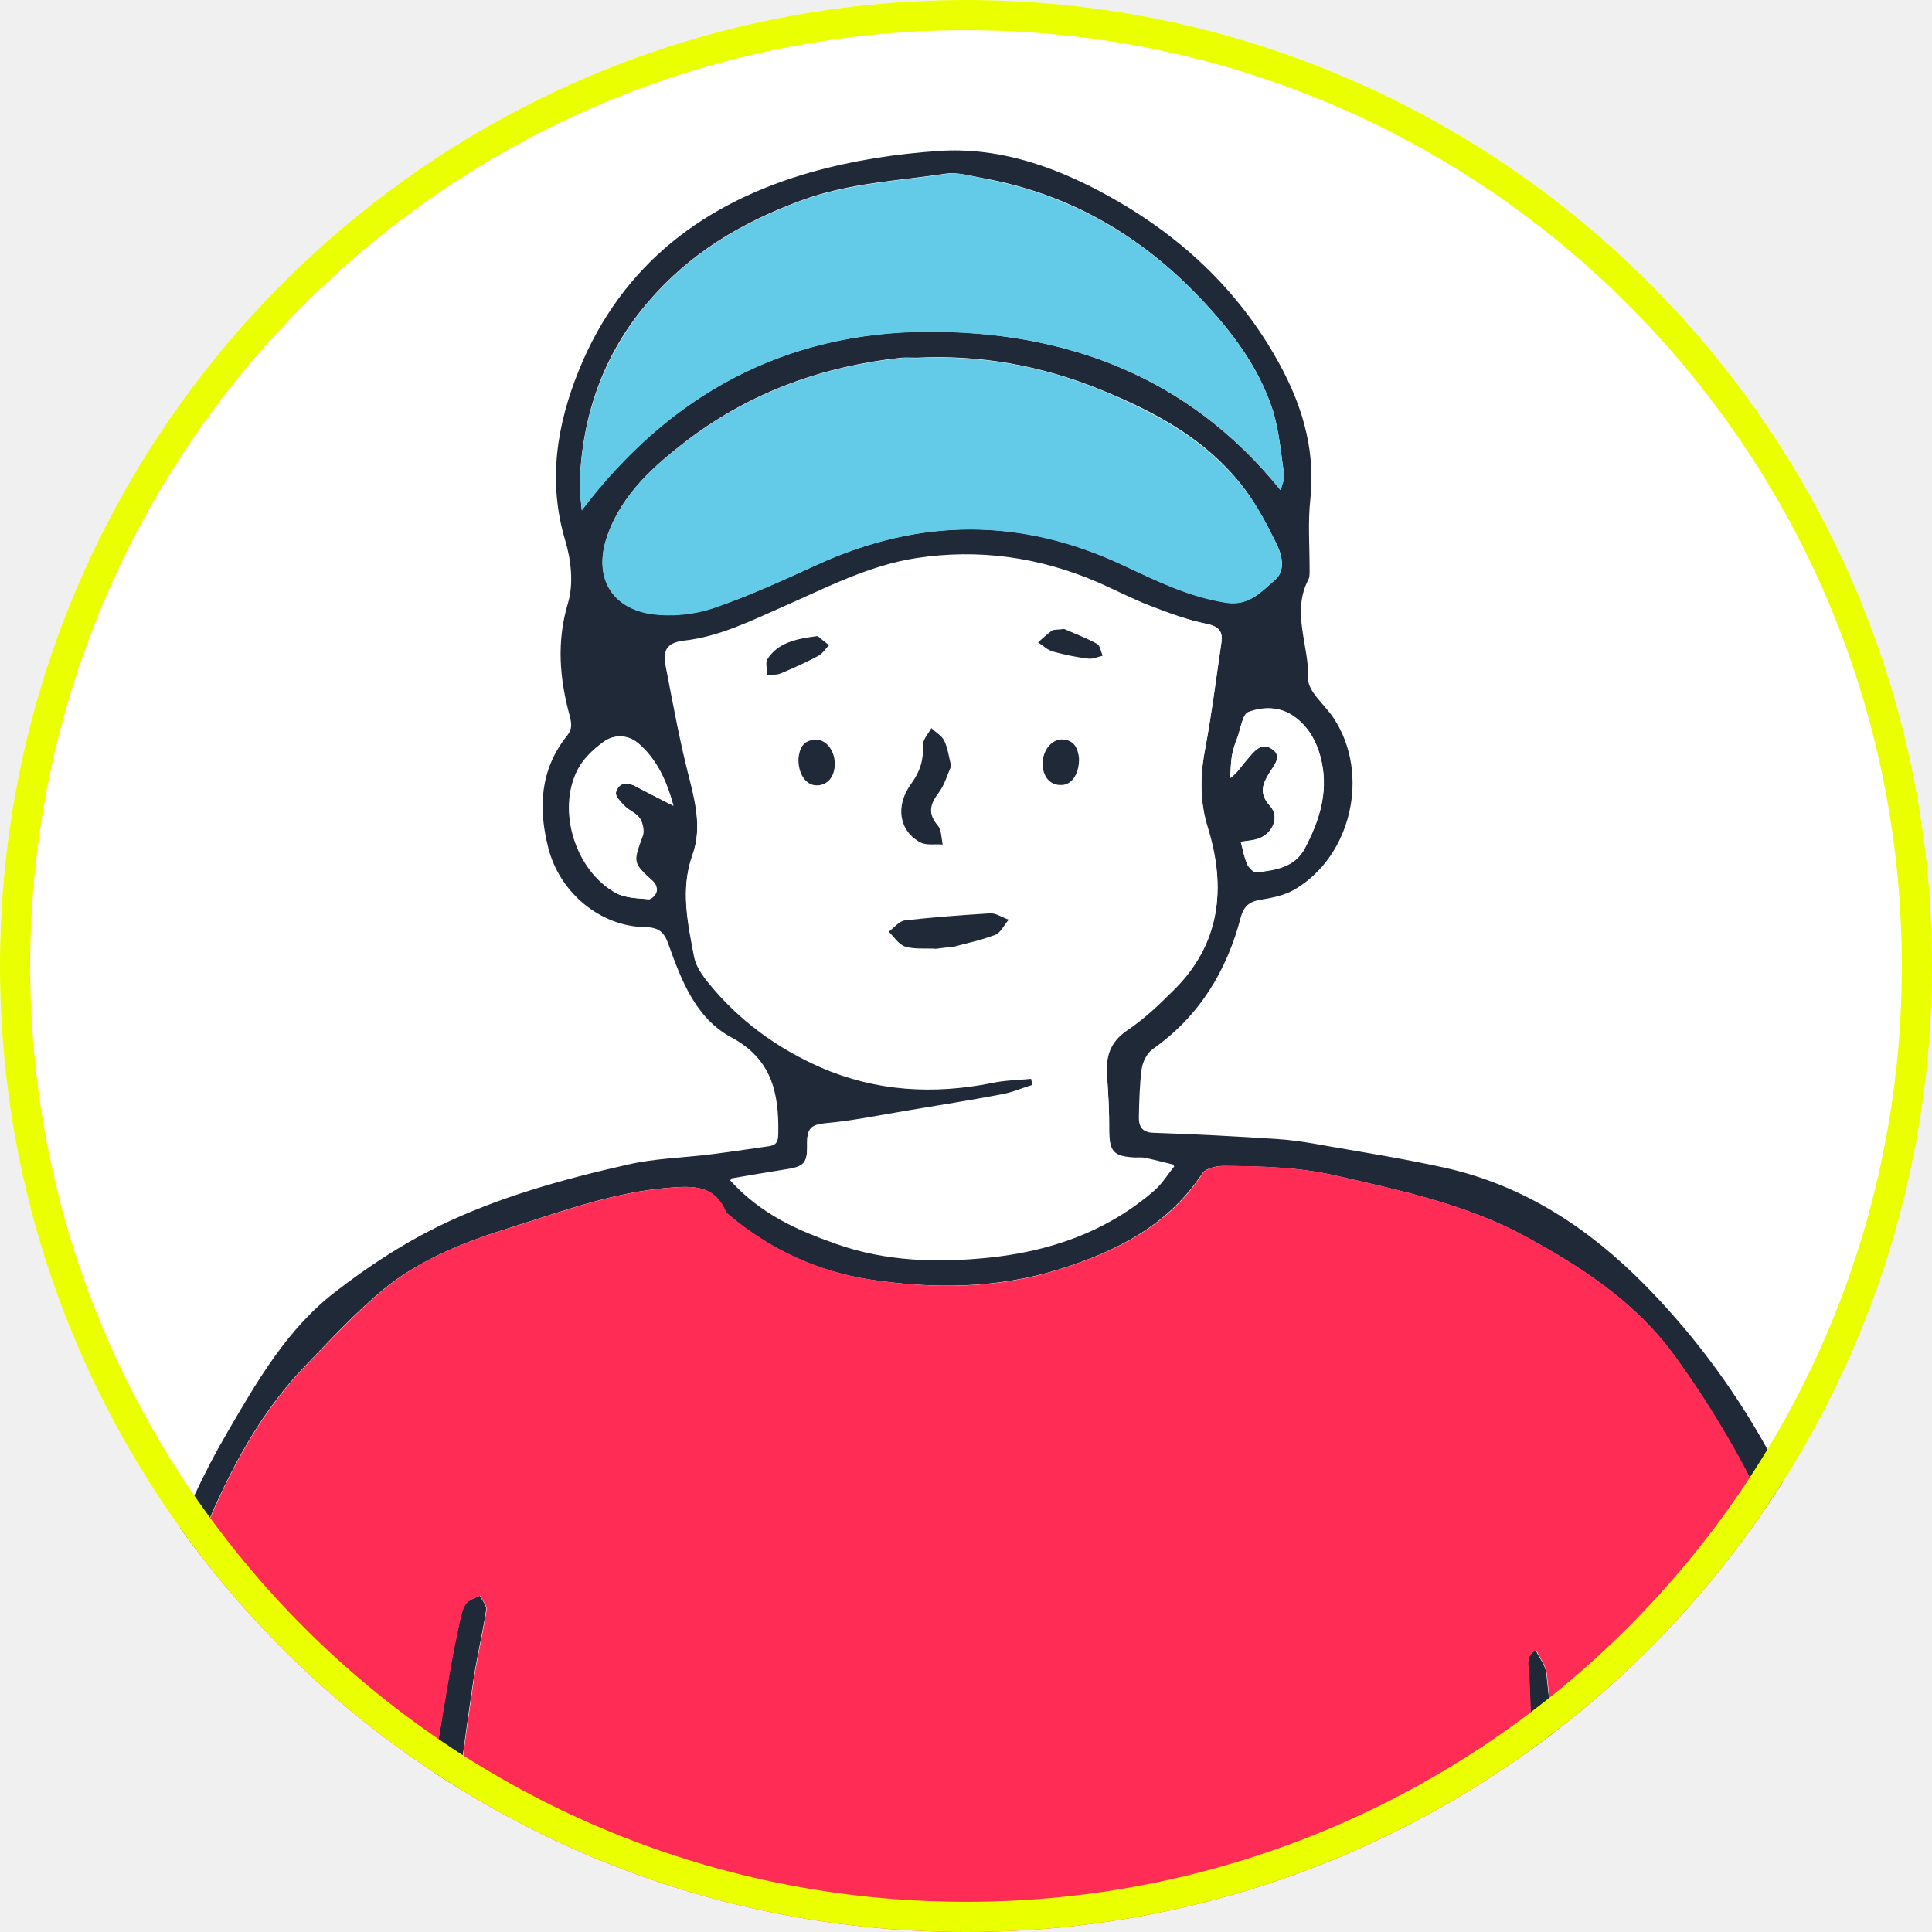
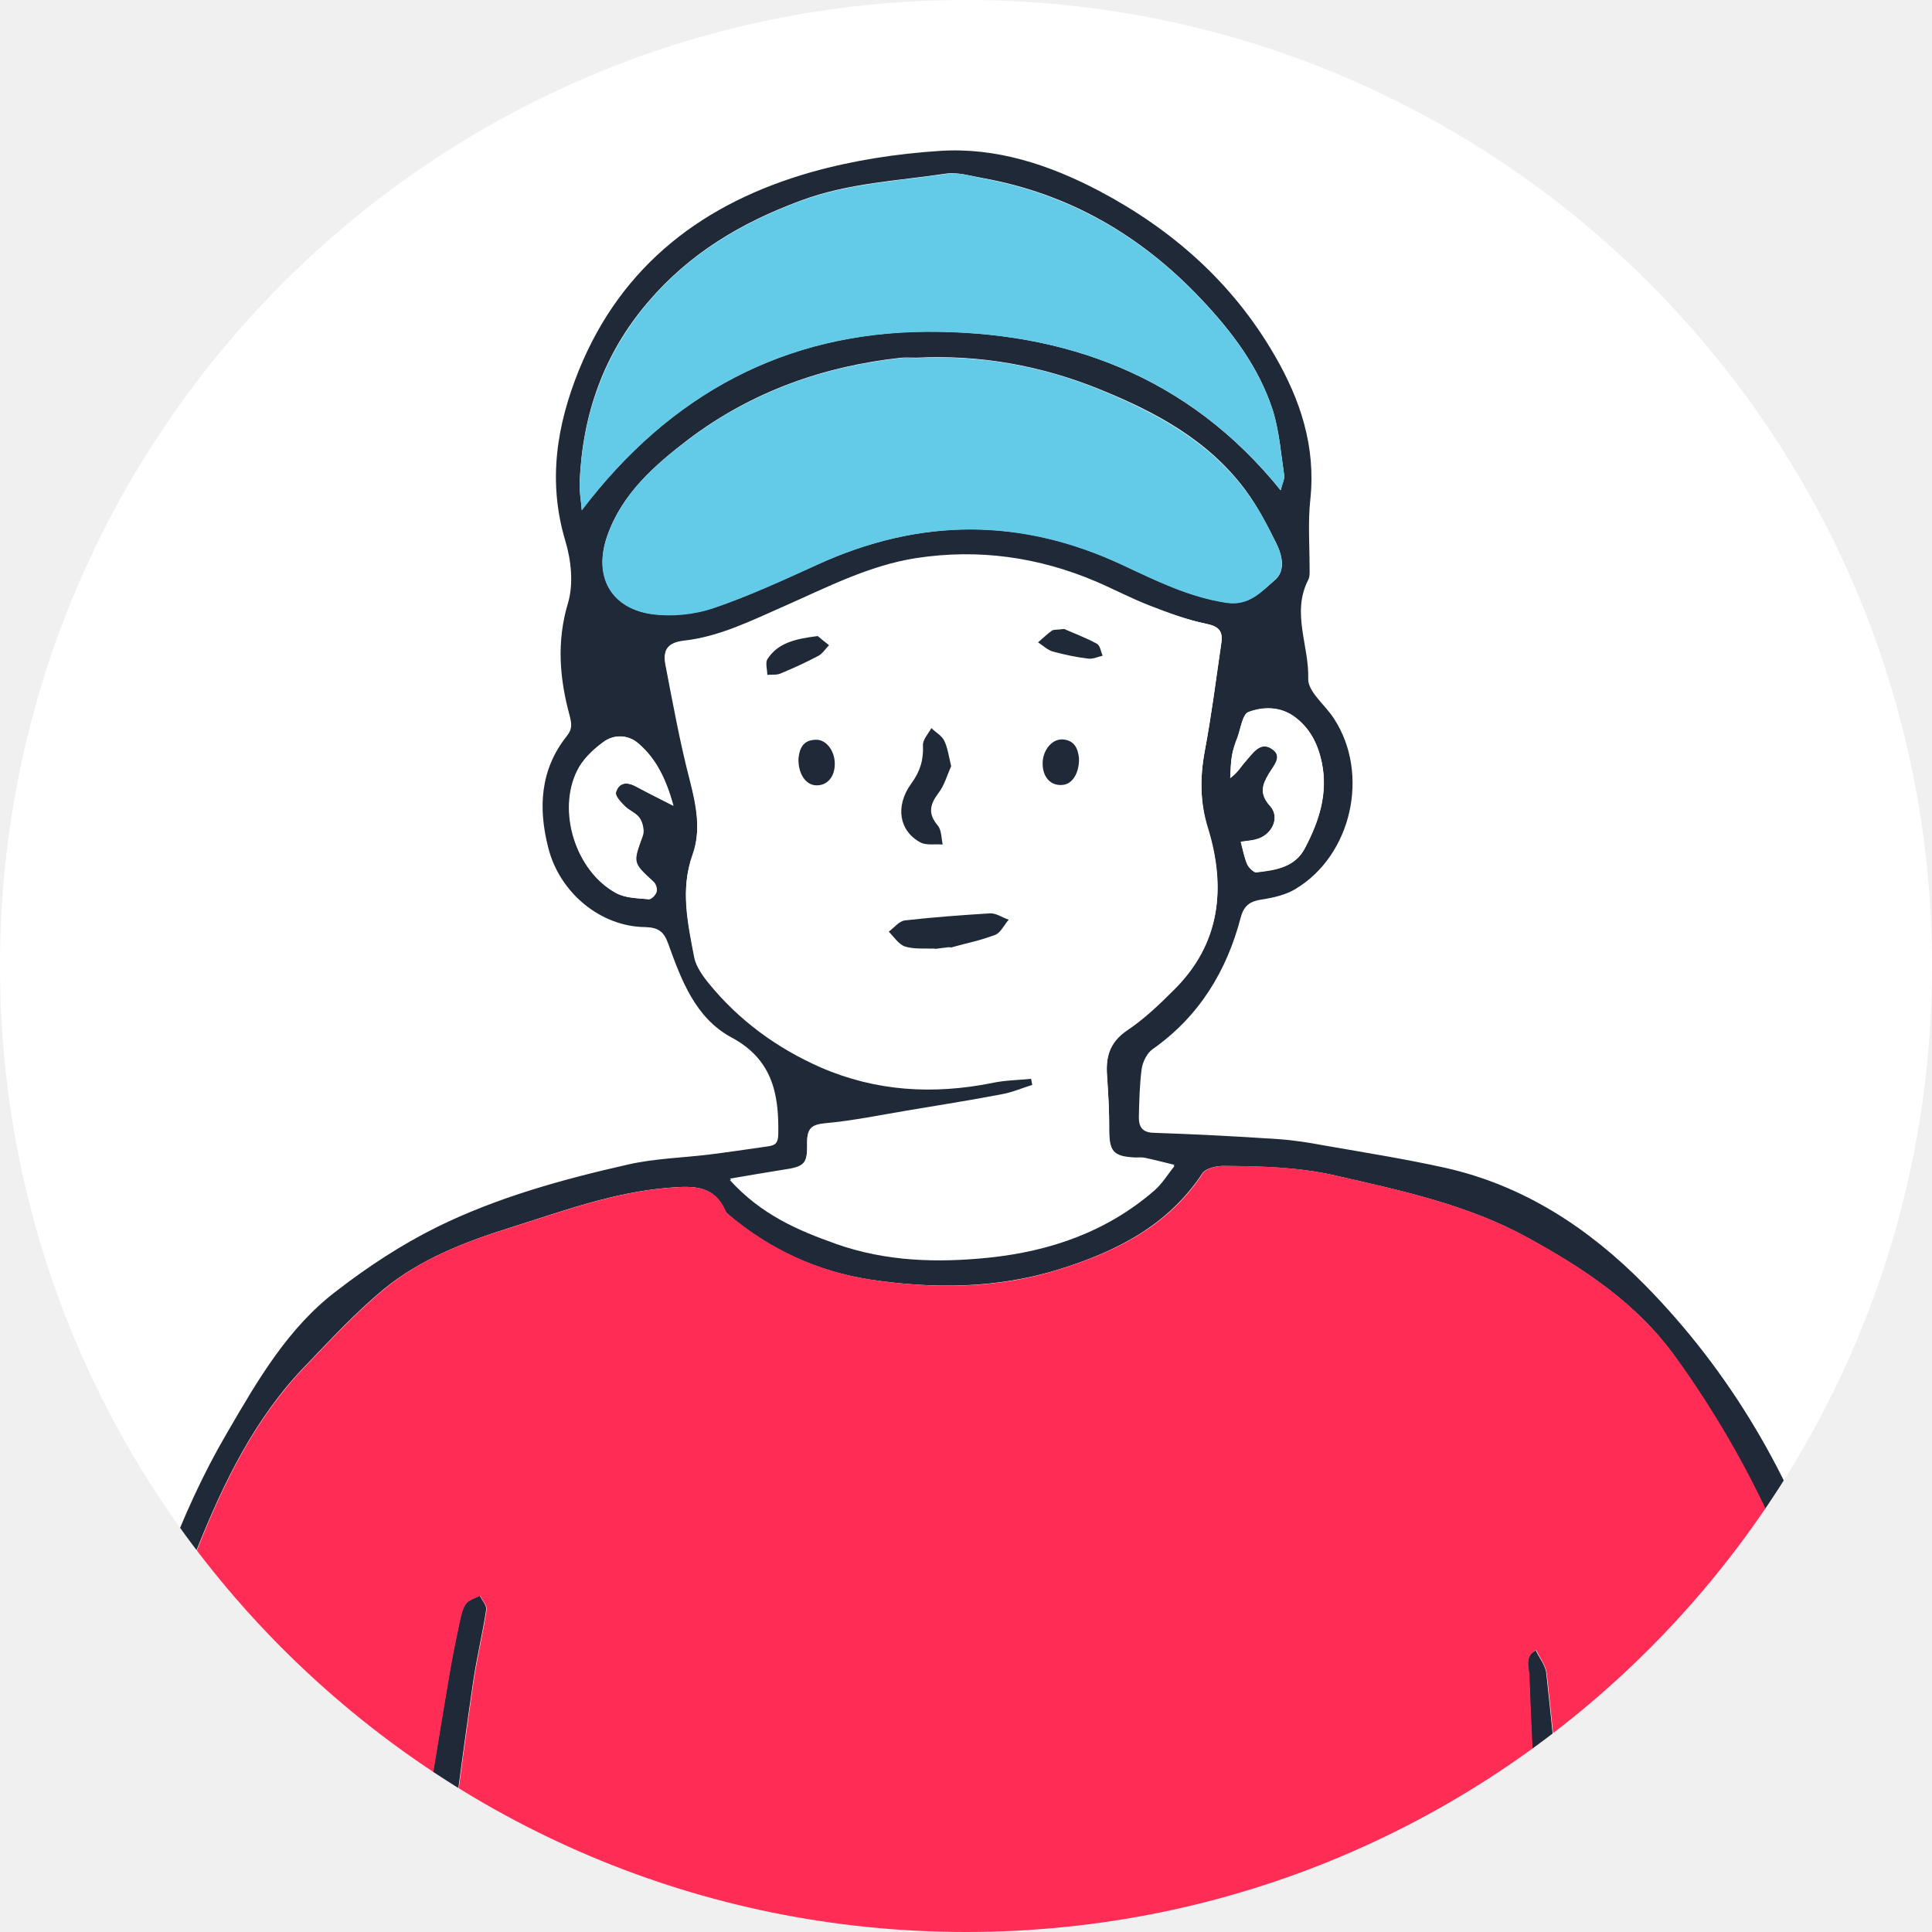
<svg xmlns="http://www.w3.org/2000/svg" width="64" height="64" viewBox="0 0 64 64" fill="none">
  <g clip-path="url(#clip0_116_3208)">
    <rect width="64" height="64" rx="32" fill="white" />
    <path d="M61.894 56.89C62.117 57.591 62.011 58.164 61.357 58.585C61.17 58.702 61.053 58.889 60.866 59.017C60.492 59.286 60.422 59.636 60.434 60.081C60.492 61.6 60.527 63.108 60.504 64.627C60.492 65.024 60.235 65.41 60.095 65.796C60.083 65.784 60.071 65.772 60.048 65.76L59.767 60.957C59.756 60.665 59.674 60.373 59.615 59.975C57.664 61.144 55.724 62.091 53.573 62.488C53.199 62.558 52.825 62.57 52.44 62.558C52.019 62.547 51.879 62.71 51.867 63.131C51.844 64.405 51.785 63.458 51.739 64.732C51.727 65.059 51.727 65.386 51.668 65.702C51.657 65.772 51.622 65.831 51.575 65.901H50.932C50.897 65.866 50.874 65.831 50.862 65.796C50.769 65.562 50.757 65.269 50.769 65.001C50.804 63.108 50.885 63.435 50.874 61.541C50.85 59.531 50.722 57.533 50.652 55.523C50.64 55.23 50.488 54.868 50.874 54.669C50.991 54.927 51.201 55.172 51.224 55.441C51.435 57.358 51.622 59.263 51.774 61.179C51.809 61.647 51.961 61.798 52.405 61.787C53.702 61.752 54.894 61.343 56.063 60.852C57.512 60.256 58.891 59.52 60.13 58.561C61.123 57.802 61.158 57.813 60.854 56.633C59.779 52.414 58.05 48.499 55.49 44.946C54.216 43.17 52.463 42.024 50.617 41.008C48.63 39.909 46.421 39.441 44.224 38.939C42.997 38.658 41.758 38.635 40.519 38.623C40.285 38.623 39.935 38.705 39.83 38.869C38.684 40.599 36.99 41.452 35.085 42.048C33.016 42.69 30.924 42.702 28.82 42.387C27.079 42.118 25.513 41.405 24.157 40.26C24.122 40.224 24.064 40.189 24.041 40.143C23.655 39.255 22.989 39.278 22.124 39.348C20.312 39.5 18.641 40.119 16.935 40.657C15.439 41.124 13.943 41.697 12.716 42.702C11.781 43.474 10.951 44.373 10.11 45.25C8.438 46.98 7.41 49.106 6.534 51.292C5.821 53.068 5.213 54.892 4.816 56.773C4.745 57.124 4.862 57.264 5.073 57.451C6.136 58.421 7.34 59.181 8.637 59.788C9.934 60.408 11.243 60.98 12.681 61.179C12.809 61.203 12.95 61.249 13.078 61.261C13.815 61.331 13.908 61.249 14.037 60.525C14.329 58.818 14.598 57.112 14.89 55.406C14.983 54.845 15.1 54.295 15.217 53.735C15.264 53.524 15.31 53.291 15.427 53.127C15.521 52.998 15.731 52.94 15.895 52.858C15.965 53.01 16.128 53.185 16.105 53.325C15.988 54.097 15.801 54.868 15.684 55.639C15.451 57.217 15.24 58.807 15.03 60.384C14.843 61.787 14.679 63.178 14.492 64.58C14.434 65.012 14.352 65.457 14.27 65.889H13.581C13.592 65.246 13.639 64.615 13.662 63.972C13.662 63.914 13.698 63.867 13.709 63.82C13.744 63.306 13.779 62.792 13.815 62.278C13.359 62.196 12.903 62.114 12.447 62.021C10.168 61.553 8.088 60.618 6.171 59.321C6.066 59.239 5.949 59.169 5.832 59.099C5.786 59.075 5.727 59.075 5.622 59.04L4.71 64.054C4.687 64.054 4.664 64.066 4.64 64.066C4.605 63.762 4.512 63.446 4.523 63.142C4.617 61.764 4.71 60.384 4.874 59.017C4.921 58.585 4.897 58.269 4.558 58.012C3.962 57.556 3.904 56.995 4.103 56.294C4.921 53.209 5.914 50.205 7.539 47.435C8.532 45.729 9.537 43.988 11.138 42.772C12.178 41.966 13.3 41.23 14.481 40.645C16.479 39.663 18.63 39.068 20.803 38.577C21.668 38.378 22.58 38.355 23.468 38.249C24.111 38.168 24.753 38.074 25.396 37.981C25.665 37.946 25.782 37.899 25.782 37.536C25.805 36.193 25.56 35.071 24.216 34.358C23.035 33.715 22.568 32.464 22.136 31.261C21.995 30.863 21.808 30.723 21.376 30.711C19.903 30.7 18.536 29.578 18.162 28.082C17.823 26.761 17.893 25.487 18.781 24.377C18.968 24.143 18.933 23.968 18.875 23.723C18.536 22.484 18.431 21.257 18.817 19.971C19.003 19.34 18.922 18.557 18.723 17.902C18.139 15.939 18.442 14.081 19.179 12.258C20.605 8.752 23.339 6.706 26.88 5.701C28.248 5.316 29.685 5.094 31.111 5C32.993 4.872 34.757 5.456 36.405 6.321C38.836 7.606 40.823 9.359 42.214 11.755C43.078 13.239 43.593 14.794 43.406 16.547C43.324 17.295 43.382 18.066 43.382 18.814C43.382 18.943 43.394 19.106 43.336 19.211C42.775 20.298 43.371 21.397 43.336 22.484C43.324 22.916 43.897 23.349 44.189 23.804C45.381 25.628 44.785 28.327 42.915 29.449C42.588 29.648 42.167 29.741 41.781 29.8C41.407 29.858 41.209 29.998 41.103 30.384C40.636 32.172 39.724 33.668 38.182 34.755C37.995 34.884 37.854 35.176 37.819 35.41C37.749 35.947 37.738 36.485 37.726 37.022C37.726 37.326 37.843 37.513 38.205 37.525C39.584 37.572 40.963 37.642 42.342 37.735C42.856 37.77 43.371 37.852 43.873 37.946C45.206 38.179 46.538 38.39 47.858 38.682C50.476 39.266 52.627 40.68 54.485 42.562C57.337 45.46 59.323 48.885 60.609 52.73C61.041 54.12 61.45 55.511 61.894 56.89ZM43.23 28.093C43.686 27.217 43.99 26.294 43.791 25.277C43.663 24.646 43.394 24.097 42.845 23.723C42.377 23.395 41.828 23.419 41.361 23.594C41.162 23.664 41.103 24.132 40.998 24.424C40.928 24.622 40.846 24.833 40.811 25.043C40.764 25.289 40.764 25.534 40.753 25.779C41.01 25.593 41.115 25.382 41.279 25.207C41.501 24.95 41.758 24.541 42.144 24.821C42.506 25.067 42.19 25.382 42.027 25.651C41.816 26.002 41.711 26.305 42.073 26.703C42.424 27.088 42.132 27.684 41.606 27.813C41.454 27.848 41.302 27.86 41.103 27.895C41.185 28.175 41.22 28.409 41.314 28.631C41.372 28.748 41.536 28.923 41.629 28.9C42.249 28.83 42.903 28.736 43.23 28.093ZM42.424 16.243C42.483 15.998 42.553 15.869 42.541 15.752C42.436 15.027 42.377 14.291 42.167 13.602C41.7 12.152 40.8 10.972 39.759 9.874C37.773 7.782 35.4 6.414 32.56 5.9C32.163 5.83 31.742 5.701 31.357 5.748C29.744 5.994 28.119 6.052 26.518 6.648C24.531 7.384 22.837 8.401 21.469 10.002C19.997 11.72 19.296 13.719 19.202 15.963C19.191 16.278 19.249 16.582 19.272 16.897C22.206 13.029 26.027 11.019 30.702 10.984C35.272 10.972 39.362 12.445 42.424 16.243ZM42.237 19.211C42.599 18.896 42.471 18.382 42.272 17.984C41.968 17.377 41.653 16.769 41.255 16.231C40.028 14.583 38.287 13.649 36.44 12.9C34.489 12.106 32.455 11.743 30.352 11.849C30.188 11.849 30.024 11.837 29.861 11.849C27.278 12.129 24.905 12.971 22.813 14.548C21.68 15.413 20.616 16.348 20.125 17.727C19.646 19.083 20.242 20.135 21.575 20.333C22.252 20.427 23 20.345 23.643 20.135C24.823 19.737 25.945 19.211 27.079 18.697C30.468 17.154 33.834 17.131 37.212 18.721C38.31 19.235 39.397 19.772 40.624 19.959C41.384 20.076 41.793 19.585 42.237 19.211ZM40.461 21.292C40.519 20.894 40.355 20.742 39.946 20.661C39.315 20.532 38.708 20.298 38.1 20.065C37.492 19.831 36.919 19.527 36.324 19.27C34.407 18.452 32.42 18.171 30.352 18.487C28.774 18.732 27.371 19.468 25.934 20.1C24.87 20.567 23.819 21.093 22.65 21.222C22.065 21.292 21.96 21.572 22.054 22.016C22.311 23.29 22.545 24.564 22.86 25.826C23.07 26.668 23.234 27.486 22.942 28.304C22.533 29.449 22.79 30.559 23 31.67C23.059 31.974 23.258 32.266 23.468 32.511C24.473 33.762 25.735 34.673 27.196 35.316C29.031 36.122 30.912 36.228 32.864 35.83C33.285 35.748 33.729 35.737 34.161 35.69C34.173 35.772 34.196 35.854 34.208 35.935C33.858 36.041 33.519 36.193 33.168 36.251C32.128 36.45 31.088 36.613 30.048 36.788C29.136 36.941 28.236 37.127 27.325 37.209C26.857 37.256 26.74 37.396 26.74 37.84C26.752 38.565 26.647 38.647 25.922 38.752C25.396 38.834 24.87 38.927 24.181 39.044C25.233 40.201 26.436 40.715 27.698 41.159C29.346 41.744 31.053 41.791 32.759 41.615C34.781 41.405 36.674 40.762 38.24 39.395C38.497 39.173 38.684 38.857 38.906 38.588C38.579 38.507 38.264 38.425 37.936 38.355C37.831 38.331 37.726 38.343 37.609 38.343C36.873 38.308 36.744 38.144 36.744 37.385C36.744 36.8 36.709 36.204 36.674 35.62C36.627 34.989 36.756 34.474 37.34 34.089C37.901 33.715 38.392 33.236 38.883 32.757C40.426 31.237 40.624 29.402 40.017 27.427C39.748 26.574 39.748 25.733 39.911 24.856C40.133 23.699 40.285 22.495 40.461 21.292ZM22.299 26.691C22.065 25.814 21.727 25.125 21.119 24.611C20.78 24.33 20.312 24.33 19.974 24.587C19.634 24.833 19.296 25.16 19.12 25.522C18.442 26.878 19.074 28.853 20.394 29.578C20.71 29.753 21.119 29.753 21.481 29.788C21.563 29.8 21.703 29.636 21.738 29.543C21.762 29.449 21.703 29.274 21.633 29.204C20.944 28.573 20.955 28.584 21.282 27.684C21.341 27.521 21.282 27.264 21.189 27.112C21.084 26.936 20.838 26.855 20.686 26.703C20.558 26.574 20.359 26.364 20.394 26.247C20.488 25.931 20.745 25.885 21.049 26.048C21.399 26.235 21.75 26.411 22.299 26.691Z" fill="#1F2937" />
    <path d="M60.868 56.622C61.172 57.802 61.137 57.791 60.144 58.55C58.893 59.508 57.526 60.245 56.077 60.841C54.896 61.332 53.704 61.729 52.419 61.776C51.975 61.788 51.823 61.636 51.788 61.168C51.636 59.251 51.449 57.335 51.238 55.43C51.203 55.161 51.005 54.916 50.888 54.658C50.502 54.857 50.654 55.219 50.666 55.512C50.736 57.522 50.864 59.52 50.888 61.53C50.911 63.424 50.818 63.096 50.783 64.99C50.783 65.258 50.783 65.551 50.876 65.784C50.888 65.82 50.911 65.855 50.946 65.89H14.284C14.378 65.457 14.448 65.025 14.506 64.581C14.693 63.19 14.857 61.788 15.044 60.385C15.254 58.807 15.465 57.218 15.698 55.64C15.815 54.869 16.002 54.097 16.119 53.326C16.142 53.186 15.979 53.022 15.909 52.859C15.745 52.941 15.535 52.999 15.441 53.127C15.324 53.291 15.278 53.525 15.231 53.735C15.114 54.296 14.997 54.846 14.904 55.406C14.611 57.113 14.343 58.819 14.051 60.525C13.934 61.25 13.829 61.32 13.092 61.262C12.964 61.25 12.823 61.203 12.695 61.18C11.257 60.981 9.948 60.397 8.651 59.789C7.354 59.17 6.15 58.422 5.087 57.452C4.876 57.265 4.748 57.113 4.83 56.774C5.227 54.892 5.835 53.069 6.548 51.293C7.424 49.096 8.453 46.98 10.124 45.251C10.965 44.374 11.795 43.474 12.73 42.703C13.957 41.686 15.441 41.125 16.949 40.657C18.655 40.12 20.326 39.501 22.138 39.349C23.003 39.279 23.669 39.255 24.055 40.143C24.078 40.19 24.125 40.225 24.171 40.26C25.527 41.394 27.105 42.118 28.834 42.387C30.938 42.703 33.03 42.703 35.099 42.048C37.004 41.452 38.71 40.599 39.844 38.869C39.949 38.706 40.299 38.624 40.533 38.624C41.772 38.624 43.011 38.659 44.238 38.94C46.435 39.442 48.644 39.91 50.631 41.008C52.489 42.025 54.23 43.182 55.504 44.947C58.063 48.476 59.793 52.403 60.868 56.622Z" fill="#FF2D55" />
    <path d="M60.051 65.772L60.063 65.889H51.578C51.625 65.831 51.66 65.761 51.672 65.691C51.742 65.375 51.742 65.048 51.742 64.72C51.788 63.447 51.847 64.393 51.87 63.119C51.882 62.699 52.022 62.535 52.443 62.547C52.817 62.558 53.203 62.547 53.577 62.477C55.727 62.079 57.667 61.144 59.619 59.964C59.689 60.361 59.771 60.653 59.771 60.946C59.817 62.196 59.806 63.435 59.876 64.685C59.888 65.059 59.677 65.48 60.051 65.772Z" fill="white" />
    <path d="M59.766 60.969L60.046 65.772C59.672 65.48 59.883 65.059 59.871 64.709C59.801 63.458 59.801 62.208 59.766 60.969Z" fill="#1F2937" />
    <path d="M43.789 25.277C43.999 26.294 43.695 27.217 43.228 28.093C42.9 28.725 42.246 28.818 41.627 28.888C41.533 28.9 41.358 28.736 41.311 28.619C41.218 28.409 41.171 28.164 41.101 27.883C41.288 27.848 41.451 27.848 41.603 27.801C42.129 27.673 42.421 27.077 42.071 26.691C41.708 26.294 41.813 25.99 42.024 25.639C42.176 25.37 42.503 25.055 42.141 24.809C41.755 24.541 41.51 24.95 41.276 25.195C41.124 25.37 41.007 25.581 40.75 25.768C40.773 25.522 40.773 25.265 40.808 25.032C40.843 24.821 40.914 24.611 40.995 24.412C41.101 24.12 41.159 23.652 41.358 23.582C41.825 23.407 42.374 23.395 42.842 23.711C43.391 24.097 43.66 24.658 43.789 25.277Z" fill="white" />
    <path d="M42.543 15.751C42.566 15.868 42.484 15.997 42.426 16.242C39.364 12.444 35.273 10.971 30.704 10.995C26.029 11.018 22.207 13.04 19.274 16.908C19.251 16.593 19.181 16.277 19.204 15.973C19.297 13.741 20.01 11.743 21.471 10.013C22.838 8.412 24.533 7.395 26.52 6.659C28.109 6.074 29.734 6.004 31.358 5.759C31.744 5.701 32.165 5.829 32.562 5.911C35.402 6.437 37.774 7.792 39.761 9.884C40.801 10.983 41.701 12.163 42.169 13.613C42.379 14.29 42.426 15.027 42.543 15.751Z" fill="#63CBE8" />
    <path d="M42.269 17.984C42.467 18.37 42.596 18.896 42.234 19.212C41.79 19.597 41.38 20.088 40.621 19.971C39.394 19.784 38.307 19.247 37.208 18.732C33.831 17.143 30.465 17.155 27.076 18.709C25.942 19.223 24.808 19.749 23.64 20.146C22.997 20.369 22.237 20.439 21.571 20.345C20.239 20.146 19.631 19.095 20.122 17.739C20.613 16.348 21.676 15.413 22.81 14.56C24.902 12.982 27.274 12.141 29.857 11.861C30.021 11.837 30.184 11.861 30.348 11.861C32.463 11.755 34.497 12.118 36.437 12.912C38.283 13.672 40.025 14.607 41.252 16.243C41.661 16.769 41.977 17.377 42.269 17.984Z" fill="#63CBE8" />
    <path d="M39.942 20.661C40.363 20.742 40.515 20.894 40.456 21.292C40.281 22.495 40.129 23.699 39.907 24.903C39.744 25.779 39.755 26.609 40.012 27.474C40.62 29.449 40.421 31.284 38.879 32.803C38.4 33.282 37.897 33.762 37.336 34.136C36.752 34.533 36.623 35.035 36.67 35.667C36.717 36.251 36.752 36.847 36.74 37.431C36.74 38.191 36.869 38.355 37.605 38.39C37.71 38.39 37.827 38.378 37.932 38.401C38.259 38.471 38.587 38.553 38.902 38.635C38.68 38.904 38.505 39.208 38.236 39.441C36.658 40.809 34.777 41.452 32.755 41.662C31.049 41.837 29.342 41.791 27.694 41.206C26.444 40.762 25.228 40.248 24.177 39.091C24.854 38.974 25.392 38.88 25.918 38.799C26.642 38.694 26.748 38.612 26.736 37.887C26.724 37.443 26.853 37.303 27.32 37.256C28.232 37.174 29.132 36.987 30.043 36.835C31.084 36.66 32.124 36.496 33.164 36.298C33.514 36.228 33.853 36.087 34.204 35.982C34.192 35.9 34.169 35.819 34.157 35.737C33.725 35.783 33.281 35.783 32.86 35.877C30.92 36.263 29.027 36.157 27.192 35.363C25.731 34.72 24.469 33.797 23.464 32.558C23.265 32.312 23.055 32.009 22.996 31.716C22.786 30.606 22.529 29.484 22.938 28.351C23.23 27.532 23.066 26.703 22.856 25.873C22.529 24.622 22.295 23.337 22.05 22.063C21.956 21.607 22.061 21.327 22.646 21.268C23.814 21.14 24.854 20.614 25.93 20.146C27.367 19.515 28.77 18.779 30.347 18.534C32.416 18.218 34.403 18.499 36.319 19.317C36.915 19.574 37.5 19.878 38.096 20.111C38.703 20.298 39.311 20.532 39.942 20.661ZM36.518 21.724C36.459 21.584 36.436 21.385 36.331 21.327C35.934 21.116 35.525 20.953 35.256 20.836C34.999 20.871 34.894 20.848 34.847 20.894C34.683 21.011 34.543 21.151 34.391 21.28C34.555 21.385 34.706 21.537 34.882 21.584C35.267 21.689 35.653 21.771 36.05 21.818C36.191 21.829 36.354 21.759 36.518 21.724ZM35.186 26.002C35.513 25.966 35.747 25.604 35.735 25.113C35.7 24.798 35.595 24.506 35.174 24.494C34.823 24.482 34.52 24.845 34.52 25.265C34.52 25.733 34.788 26.037 35.186 26.002ZM32.965 30.968C33.152 30.898 33.269 30.641 33.409 30.466C33.199 30.396 32.989 30.244 32.79 30.256C31.843 30.302 30.908 30.372 29.973 30.489C29.786 30.513 29.611 30.735 29.436 30.863C29.611 31.039 29.763 31.284 29.973 31.354C30.277 31.448 30.616 31.413 30.943 31.424C30.955 31.471 31.481 31.354 31.493 31.389C32.159 31.202 32.311 31.202 32.965 30.968ZM31.084 26.27C31.282 26.002 31.376 25.651 31.504 25.382C31.422 25.043 31.387 24.774 31.282 24.529C31.2 24.365 31.002 24.248 30.861 24.12C30.768 24.307 30.581 24.506 30.581 24.693C30.604 25.172 30.488 25.558 30.195 25.955C29.646 26.715 29.786 27.532 30.499 27.907C30.698 28.012 30.99 27.965 31.235 27.977C31.189 27.766 31.2 27.497 31.072 27.346C30.733 26.96 30.803 26.644 31.084 26.27ZM26.981 26.002C27.379 26.037 27.648 25.733 27.636 25.265C27.624 24.845 27.332 24.482 26.981 24.494C26.561 24.506 26.456 24.798 26.421 25.113C26.421 25.616 26.654 25.978 26.981 26.002ZM27.087 21.736C27.239 21.654 27.332 21.49 27.461 21.373C27.309 21.257 27.168 21.14 27.098 21.081C26.362 21.187 25.778 21.315 25.427 21.853C25.345 21.97 25.415 22.192 25.427 22.367C25.579 22.355 25.743 22.367 25.871 22.32C26.28 22.145 26.689 21.946 27.087 21.736Z" fill="white" />
    <path d="M36.338 21.326C36.444 21.384 36.467 21.583 36.525 21.723C36.362 21.758 36.198 21.84 36.046 21.817C35.649 21.77 35.263 21.688 34.878 21.583C34.702 21.536 34.55 21.384 34.387 21.279C34.539 21.151 34.679 21.01 34.843 20.893C34.901 20.847 34.994 20.87 35.252 20.835C35.532 20.963 35.953 21.115 36.338 21.326Z" fill="#1F2937" />
    <path d="M35.743 25.114C35.755 25.616 35.521 25.979 35.194 26.002C34.797 26.037 34.528 25.733 34.539 25.266C34.551 24.845 34.843 24.483 35.194 24.494C35.603 24.518 35.708 24.81 35.743 25.114Z" fill="#1F2937" />
    <path d="M33.415 30.466C33.263 30.641 33.146 30.898 32.971 30.968C32.316 31.202 32.164 31.202 31.498 31.389C31.487 31.342 30.961 31.459 30.949 31.424C30.622 31.413 30.283 31.448 29.979 31.354C29.769 31.284 29.617 31.038 29.441 30.863C29.617 30.735 29.78 30.513 29.979 30.489C30.914 30.384 31.861 30.314 32.795 30.256C32.994 30.244 33.205 30.396 33.415 30.466Z" fill="#1F2937" />
    <path d="M31.509 25.382C31.38 25.663 31.287 26.013 31.088 26.27C30.796 26.656 30.737 26.96 31.064 27.346C31.193 27.498 31.181 27.766 31.228 27.977C30.983 27.953 30.691 28.012 30.492 27.907C29.791 27.533 29.639 26.715 30.188 25.955C30.48 25.558 30.597 25.172 30.574 24.693C30.562 24.506 30.749 24.307 30.854 24.12C30.994 24.26 31.193 24.366 31.275 24.529C31.392 24.763 31.427 25.043 31.509 25.382Z" fill="#1F2937" />
    <path d="M27.653 25.277C27.665 25.745 27.385 26.048 26.999 26.013C26.672 25.978 26.438 25.616 26.45 25.125C26.485 24.81 26.59 24.517 27.011 24.506C27.349 24.482 27.642 24.845 27.653 25.277Z" fill="#1F2937" />
    <path d="M27.463 21.373C27.334 21.502 27.241 21.666 27.089 21.736C26.692 21.946 26.283 22.133 25.862 22.308C25.733 22.367 25.57 22.343 25.418 22.355C25.418 22.18 25.348 21.969 25.418 21.841C25.768 21.291 26.353 21.163 27.089 21.07C27.171 21.14 27.311 21.256 27.463 21.373Z" fill="#1F2937" />
    <path d="M21.133 24.611C21.741 25.125 22.068 25.814 22.313 26.691C21.764 26.41 21.402 26.235 21.063 26.048C20.759 25.885 20.502 25.931 20.408 26.247C20.373 26.364 20.572 26.574 20.701 26.703C20.852 26.855 21.086 26.936 21.203 27.112C21.297 27.264 21.355 27.521 21.297 27.684C20.969 28.584 20.958 28.573 21.647 29.204C21.729 29.274 21.787 29.437 21.752 29.543C21.729 29.648 21.577 29.8 21.495 29.788C21.121 29.753 20.712 29.753 20.408 29.578C19.088 28.853 18.457 26.878 19.134 25.522C19.322 25.16 19.66 24.833 19.988 24.587C20.327 24.319 20.794 24.33 21.133 24.611Z" fill="white" />
    <path d="M13.818 62.289C13.783 62.803 13.748 63.318 13.713 63.832C13.713 63.879 13.678 63.937 13.666 63.984C13.631 64.627 13.596 65.258 13.584 65.901H4.363L4.702 64.077C4.714 64.077 4.726 64.077 4.737 64.066C5.029 62.395 5.322 60.735 5.614 59.064C5.719 59.087 5.777 59.087 5.824 59.122C5.941 59.192 6.058 59.262 6.163 59.344C8.091 60.642 10.16 61.576 12.439 62.044C12.895 62.126 13.351 62.196 13.818 62.289Z" fill="white" />
    <path d="M4.688 64.066L5.599 59.053C5.307 60.724 5.015 62.395 4.723 64.055C4.723 64.066 4.711 64.066 4.688 64.066Z" fill="#1F2937" />
  </g>
-   <rect x="0.5" y="0.5" width="63" height="63" rx="31.5" stroke="#EAFF00" />
  <defs>
    <clipPath id="clip0_116_3208">
      <rect width="64" height="64" rx="32" fill="white" />
    </clipPath>
  </defs>
</svg>
